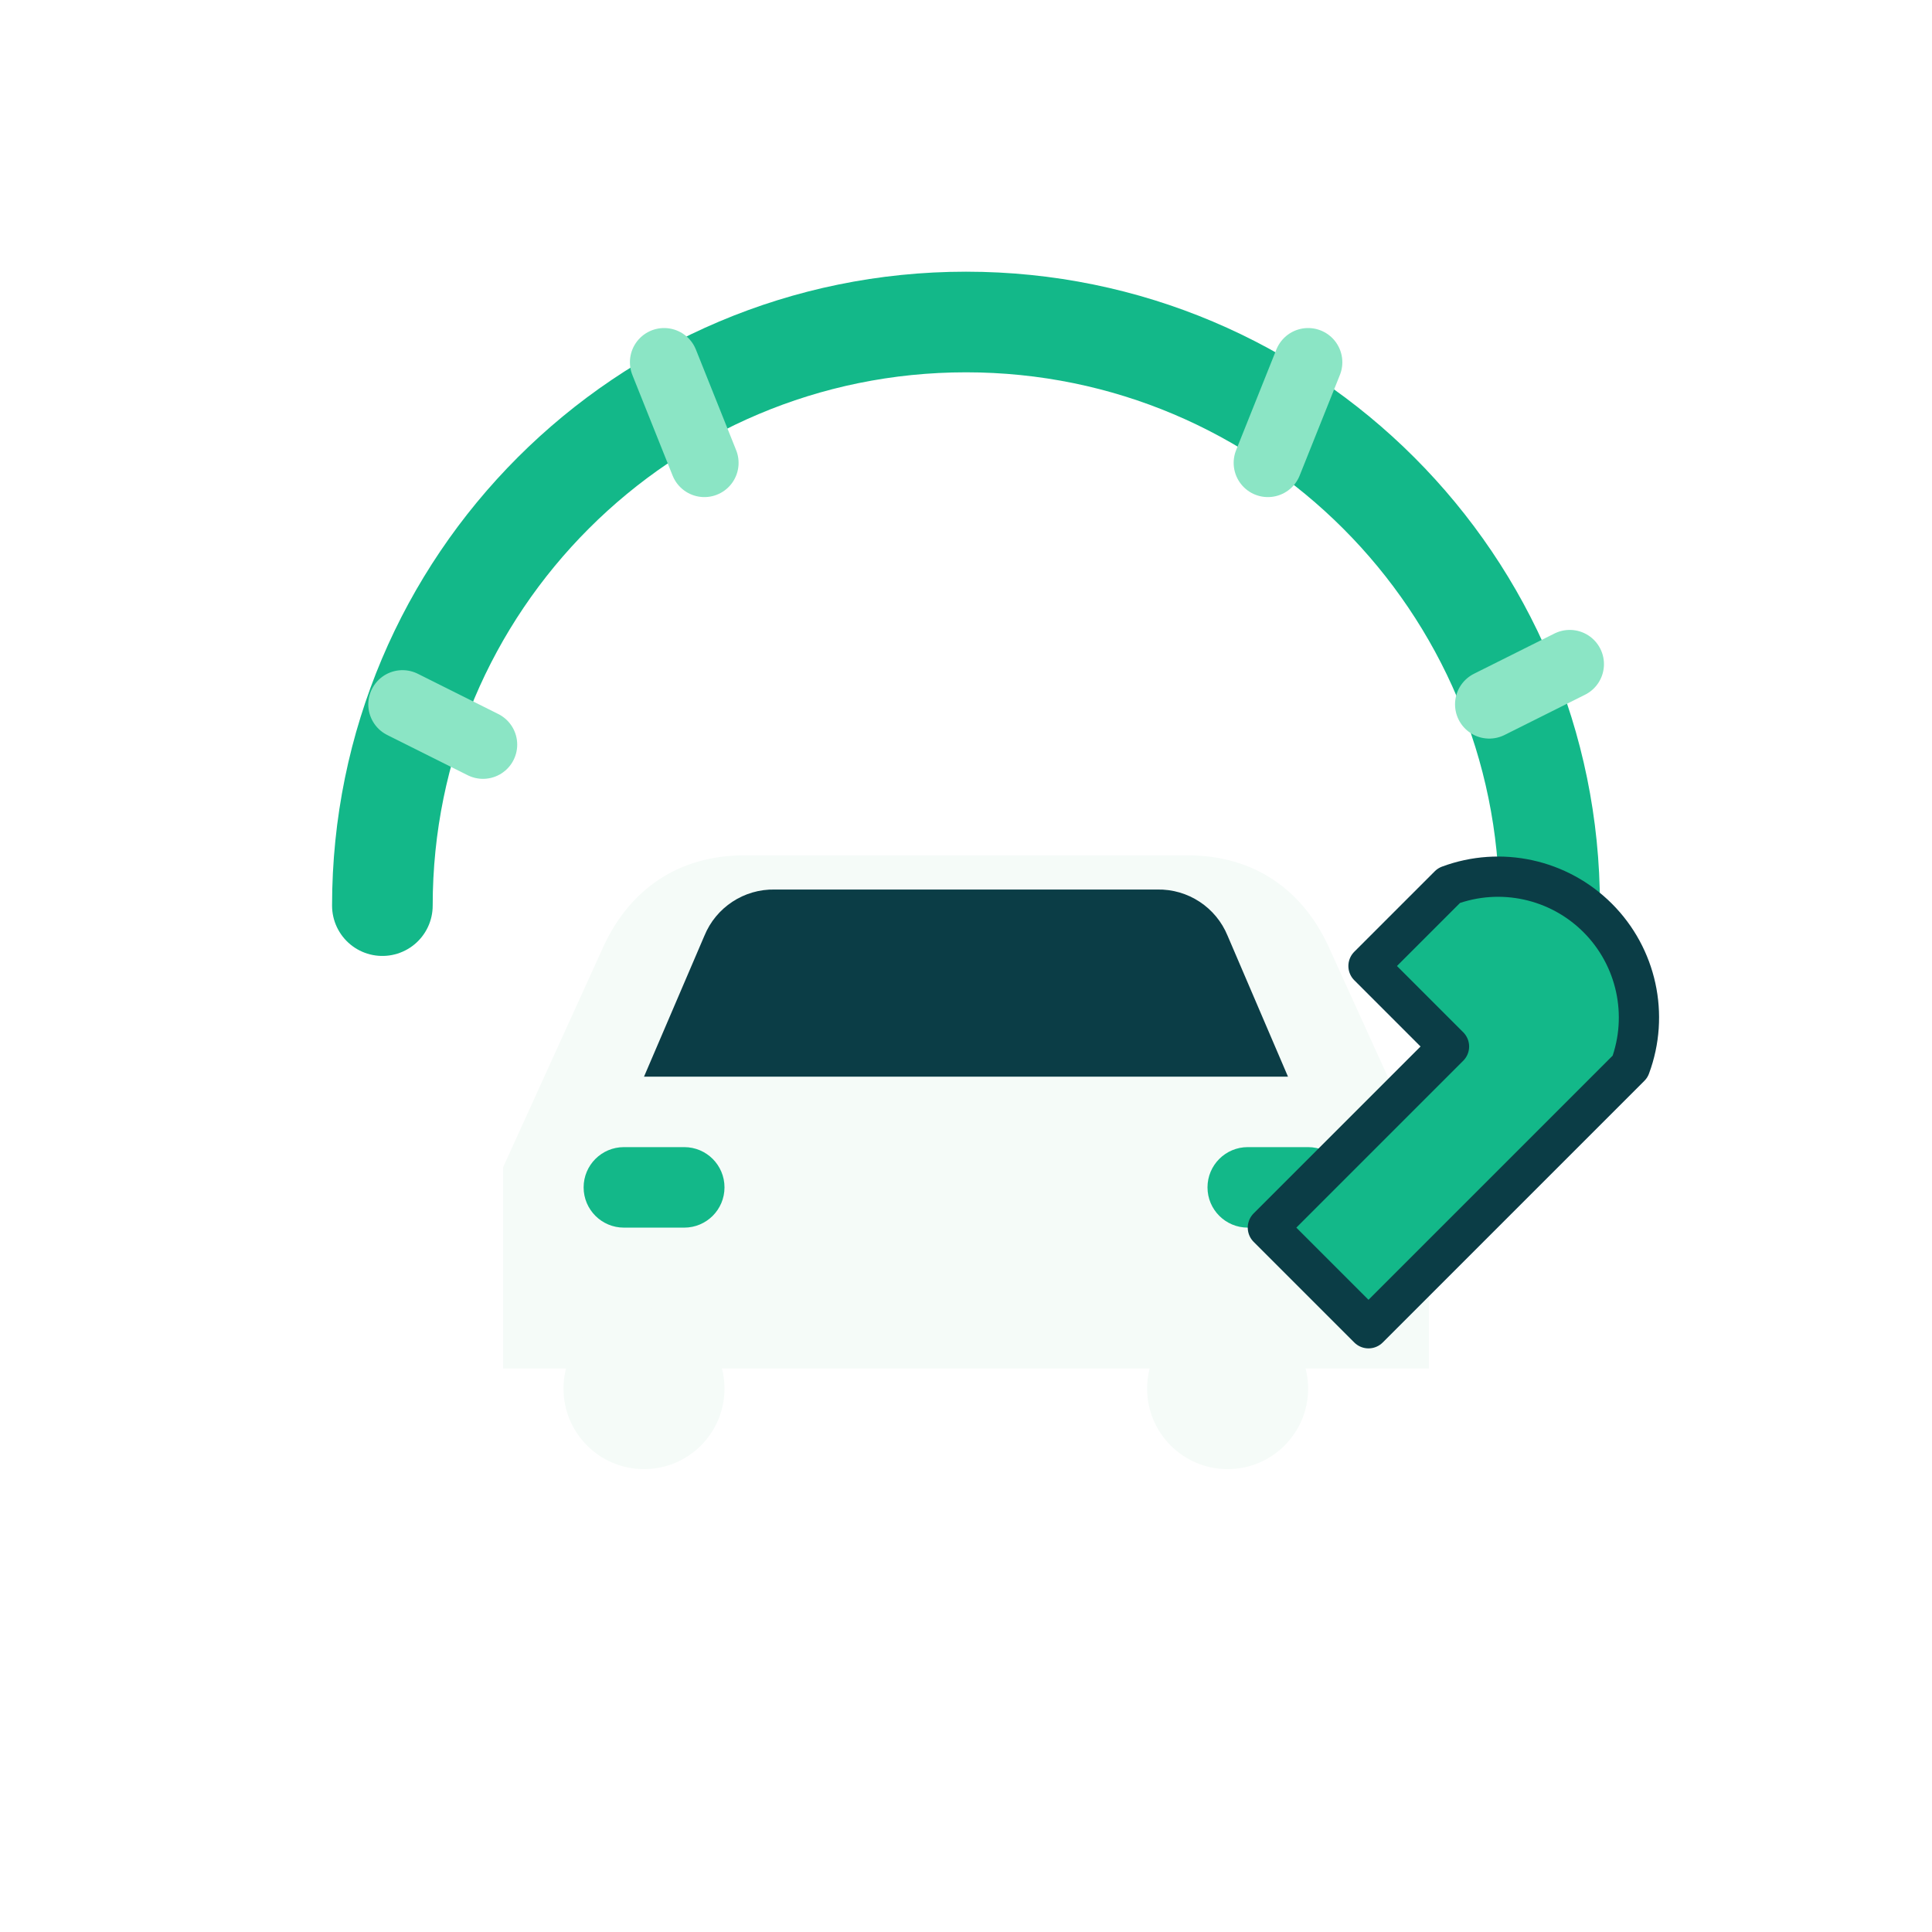
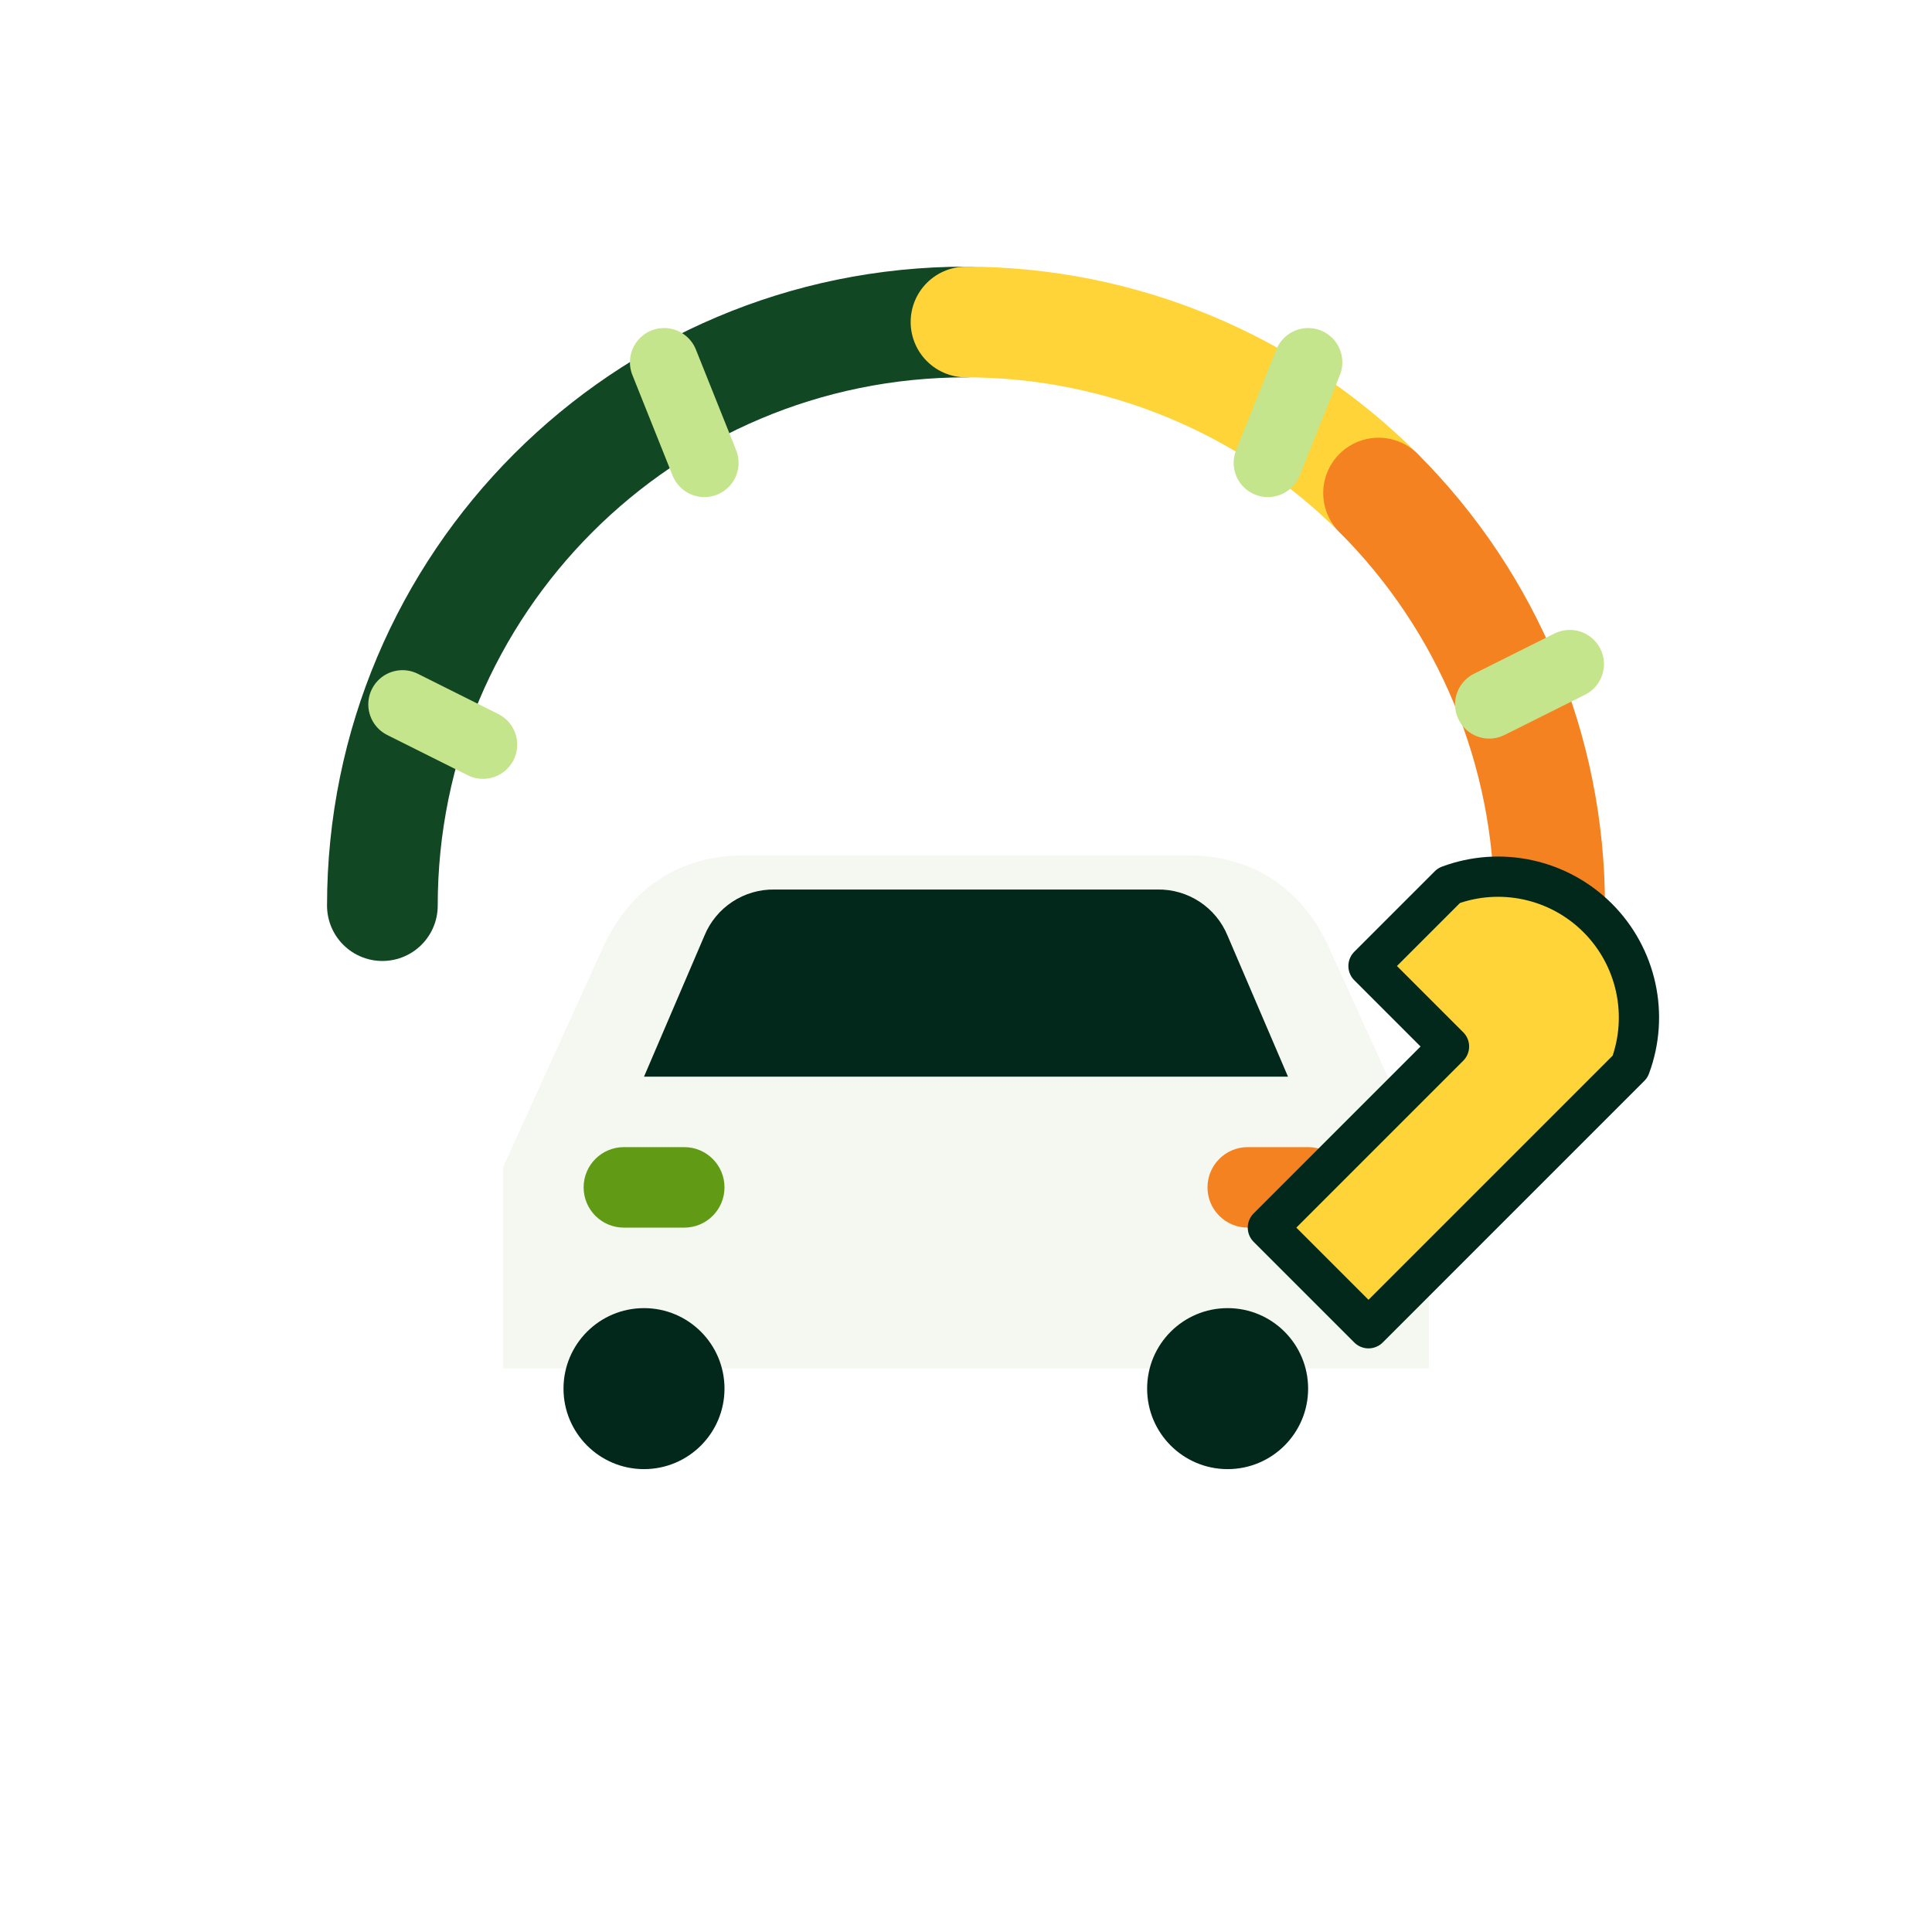
<svg xmlns="http://www.w3.org/2000/svg" width="512" height="512" viewBox="0 0 96 96">
-   <path d="M19 45a29 29 0 0 1 58 0" fill="none" stroke="#13B889" stroke-width="5" stroke-linecap="round" />
-   <path d="m24 37-4-2m15-12-2-5m30 5 2-5m9 17 4-2" fill="none" stroke="#8BE5C5" stroke-width="3.4" stroke-linecap="round" />
-   <path d="m25 58 5-11c1.3-2.8 3.7-4.5 7-4.5h22c3.3 0 5.7 1.7 7 4.5l5 11v10H25z" fill="#F5FBF8" />
-   <path d="m35 46.5-3 7h32l-3-7a3.7 3.7 0 0 0-3.5-2.3h-19a3.7 3.7 0 0 0-3.5 2.3Z" fill="#0B3D46" />
-   <rect x="29" y="57" width="7" height="4" rx="2" fill="#13B889" />
-   <rect x="60" y="57" width="7" height="4" rx="2" fill="#13B889" />
-   <path d="m73 61 8-8a7 7 0 0 0-9-9l-4 4 4 4-9 9 5 5 5-5Z" fill="#13B889" stroke="#0B3D46" stroke-width="2" stroke-linejoin="round" />
-   <circle cx="32" cy="69" r="4" fill="#F5FBF8" />
-   <circle cx="61" cy="69" r="4" fill="#F5FBF8" />
+   <path d="M19 45A29 29 0 0 1 48 16" fill="none" stroke="#114722" stroke-width="5.5" stroke-linecap="round" />
+   <path d="M48 16A29 29 0 0 1 68.5 24.5" fill="none" stroke="#FED439" stroke-width="5.5" stroke-linecap="round" />
+   <path d="M68.5 24.5A29 29 0 0 1 77 45" fill="none" stroke="#F58220" stroke-width="5.5" stroke-linecap="round" />
+   <path d="m24 37-4-2m15-12-2-5m30 5 2-5m9 17 4-2" fill="none" stroke="#C4E58C" stroke-width="3.4" stroke-linecap="round" />
+   <path d="m25 58 5-11c1.3-2.8 3.7-4.5 7-4.5h22c3.3 0 5.7 1.7 7 4.5l5 11v10H25z" fill="#F5F7F1" />
+   <path d="m35 46.5-3 7h32l-3-7a3.7 3.7 0 0 0-3.5-2.3h-19a3.7 3.7 0 0 0-3.5 2.3Z" fill="#02281C" />
+   <rect x="29" y="57" width="7" height="4" rx="2" fill="#619B15" />
+   <rect x="60" y="57" width="7" height="4" rx="2" fill="#F58220" />
+   <path d="m73 61 8-8a7 7 0 0 0-9-9l-4 4 4 4-9 9 5 5 5-5Z" fill="#FED439" stroke="#02281C" stroke-width="2" stroke-linejoin="round" />
+   <circle cx="32" cy="69" r="4" fill="#02281C" />
+   <circle cx="61" cy="69" r="4" fill="#02281C" />
</svg>
